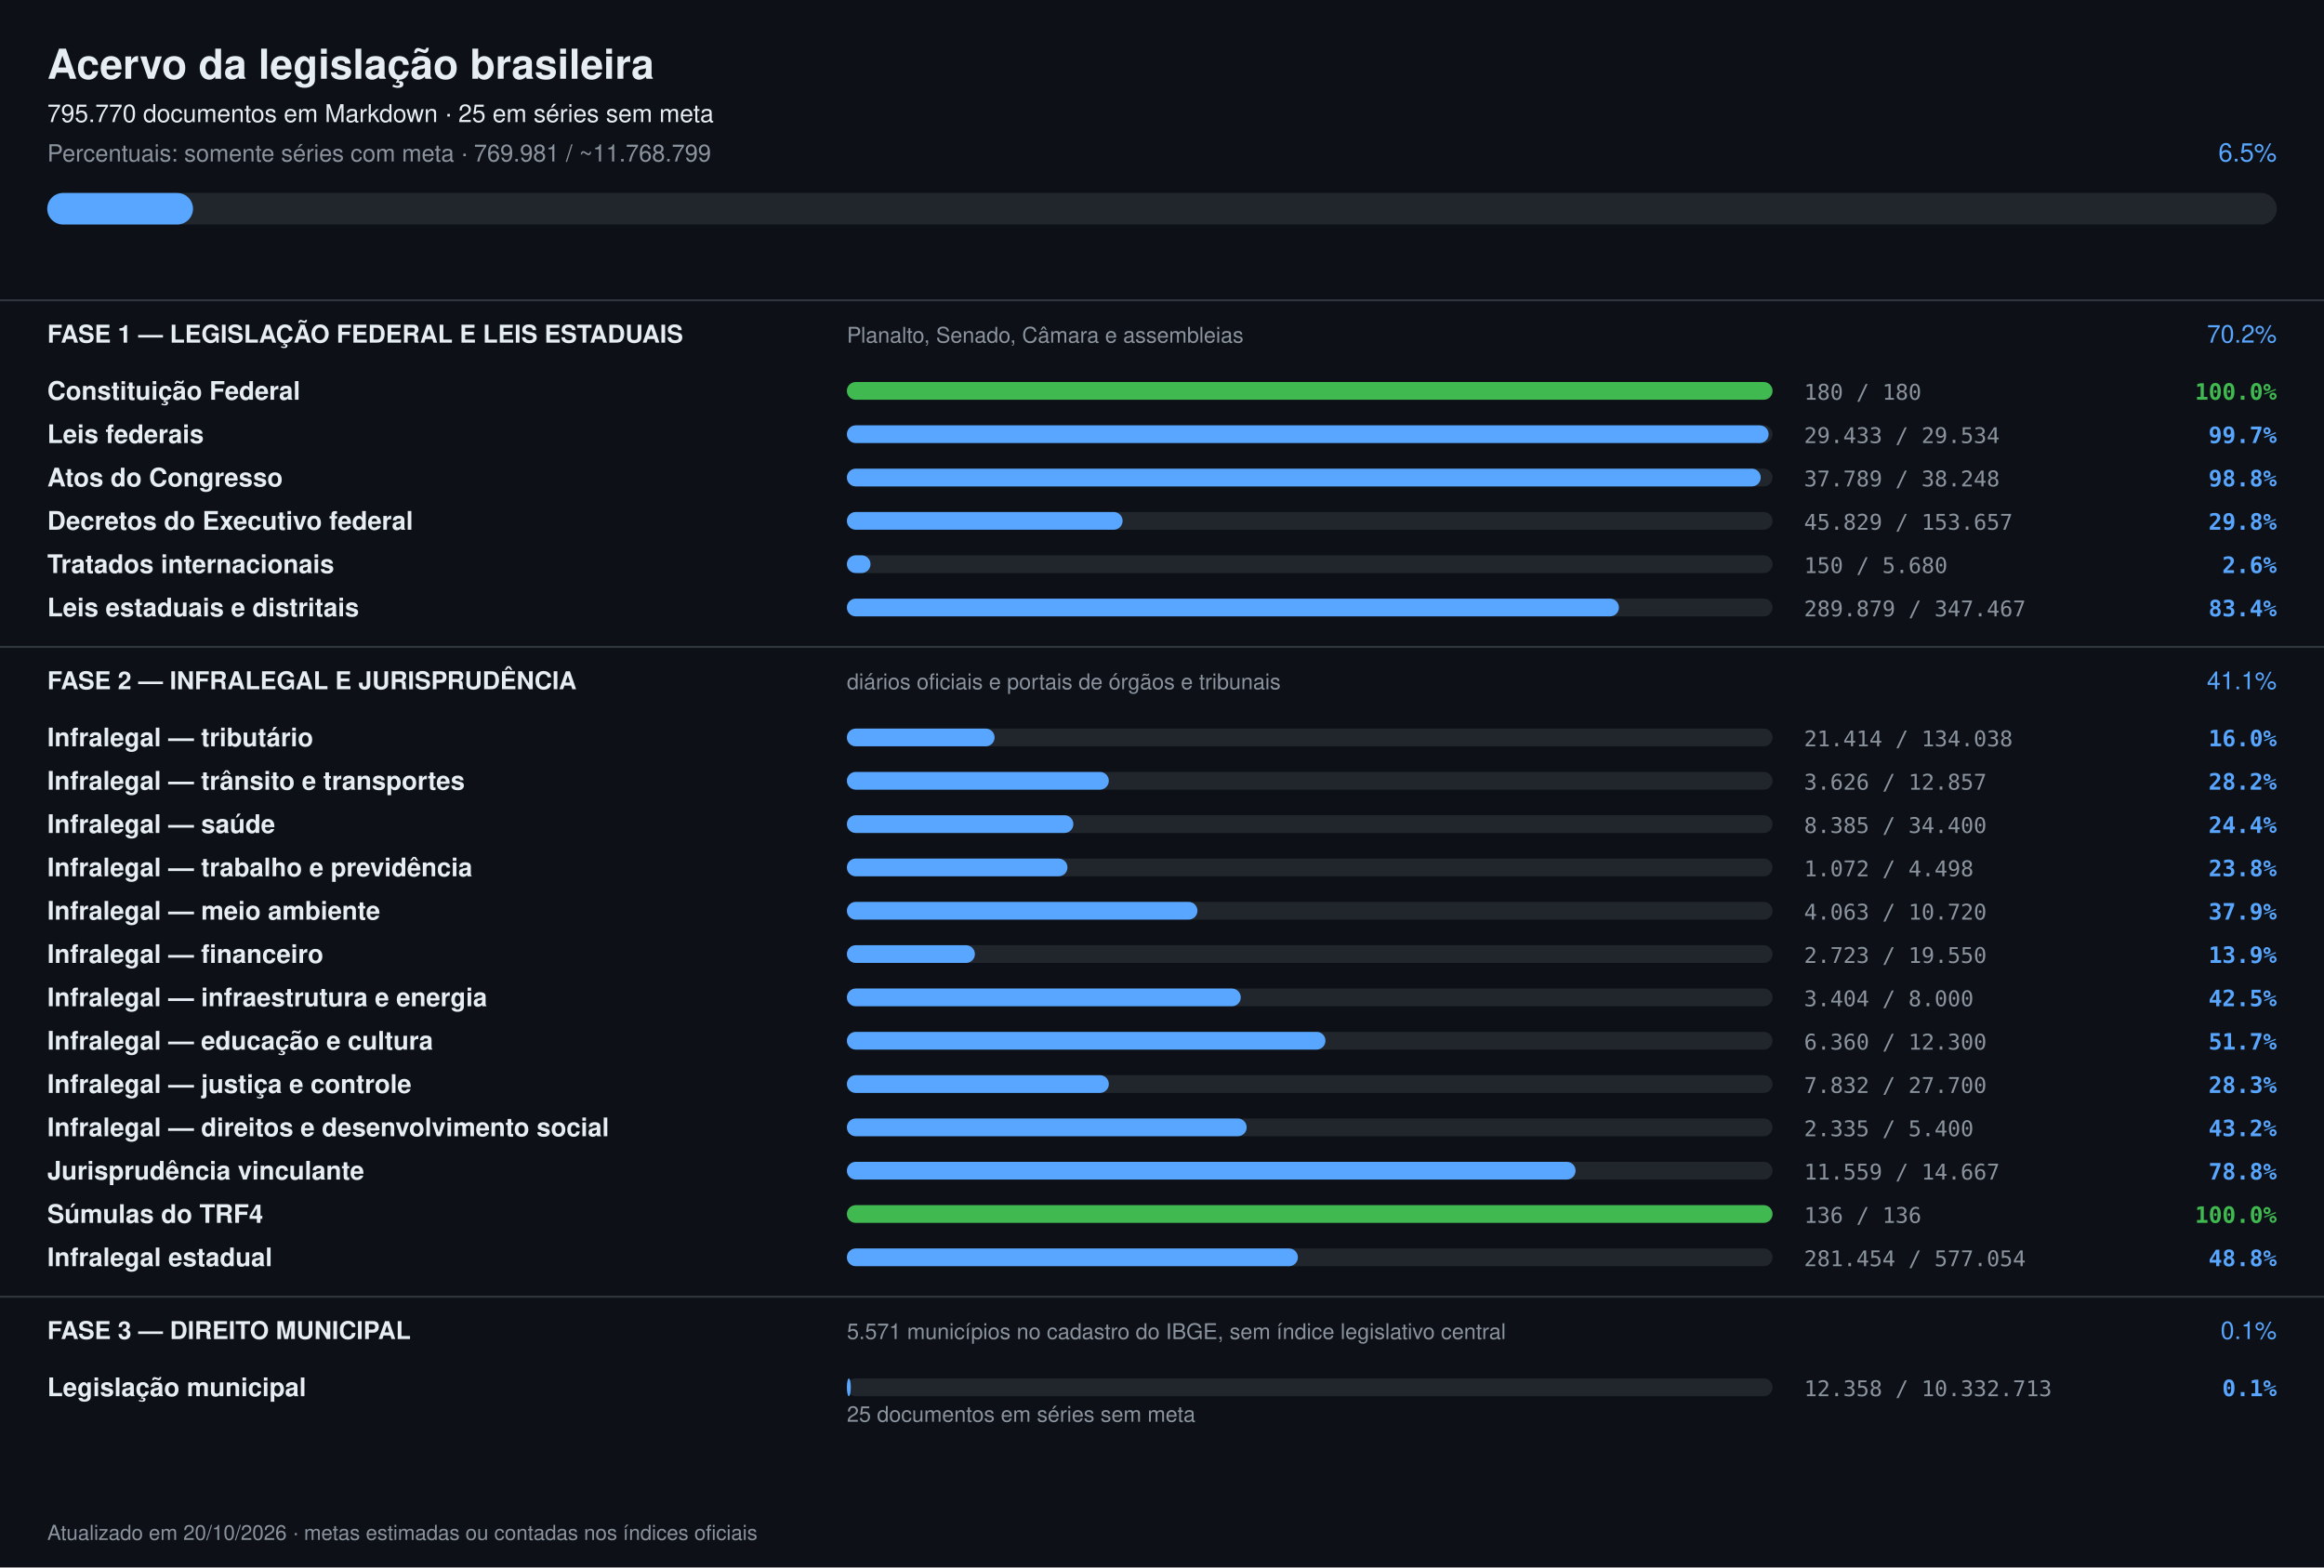
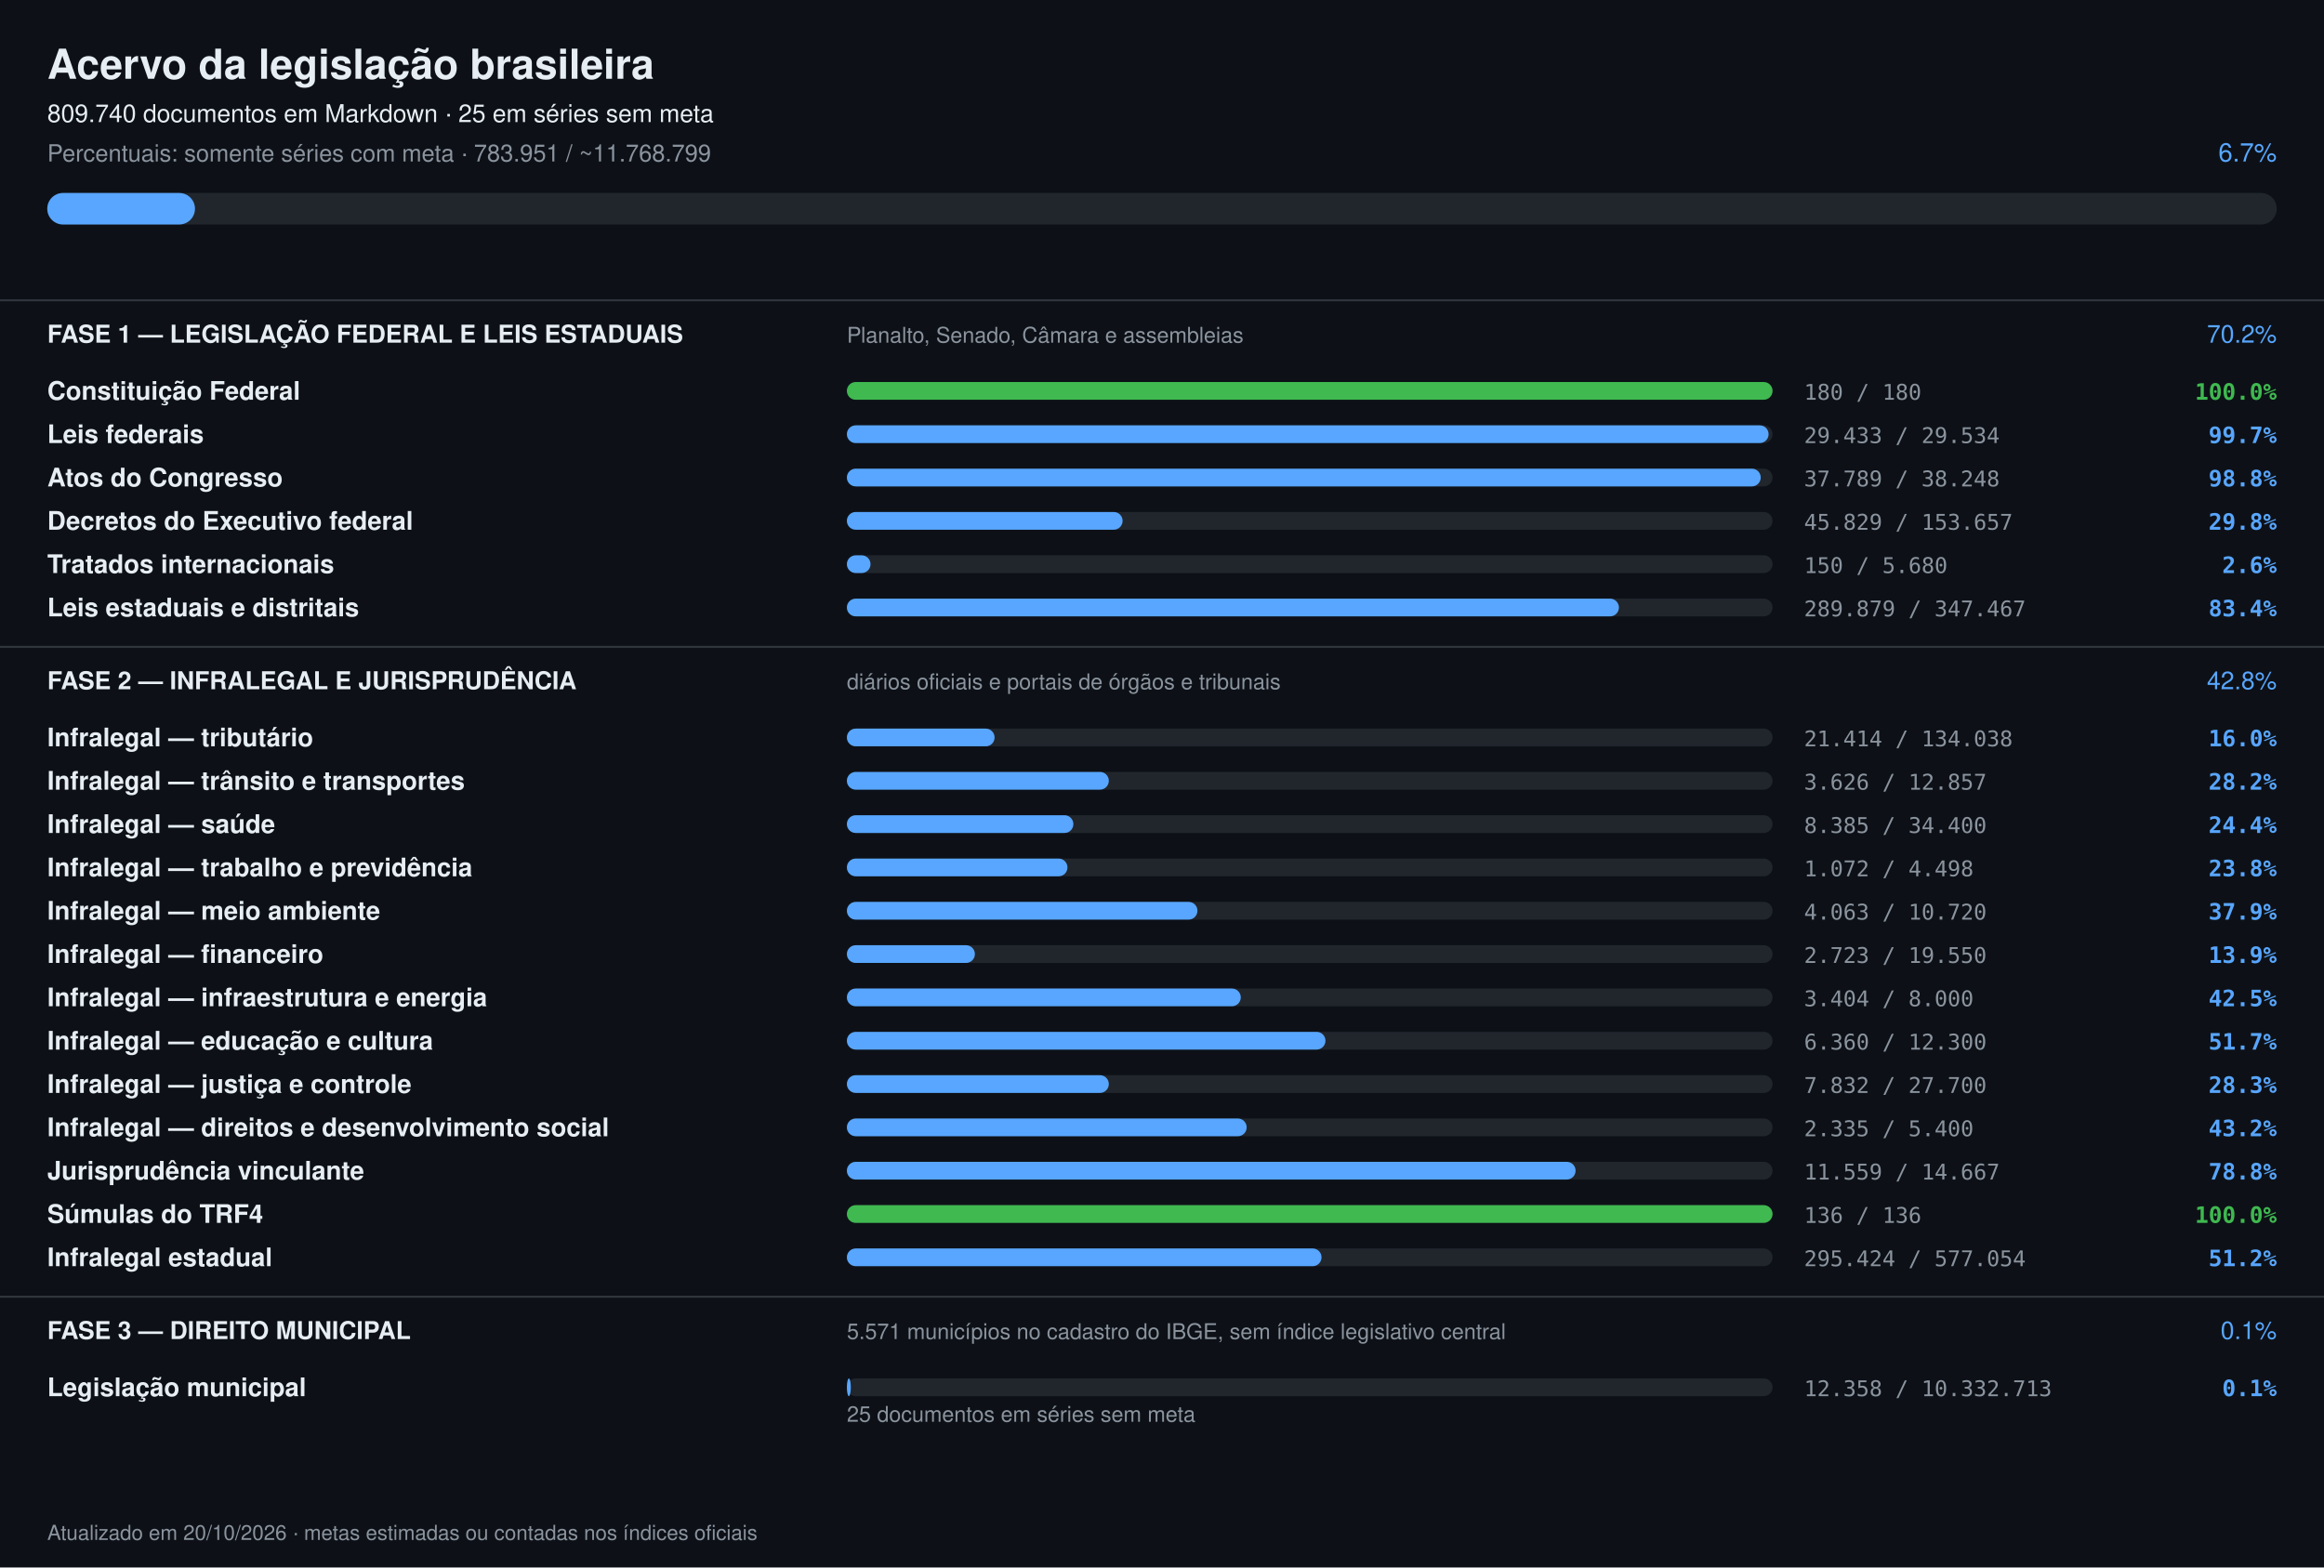
<svg xmlns="http://www.w3.org/2000/svg" width="1180" height="796" viewBox="0 0 1180 796" font-family="-apple-system,Segoe UI,Helvetica,Arial,sans-serif">
  <rect width="1180" height="796" fill="#0d1117" />
  <text x="24" y="40" font-size="21" font-weight="700" fill="#e6edf3">Acervo da legislação brasileira</text>
-   <text x="24" y="62" font-size="12.5" fill="#e6edf3">795.770 documentos em Markdown · 25 em séries sem meta</text>
-   <text x="24" y="82" font-size="12" fill="#8b949e">Percentuais: somente séries com meta · 769.981 / ~11.768.799</text>
-   <text x="1156" y="82" font-size="13" text-anchor="end" fill="#58a6ff">6.5%</text>
+   <text x="24" y="62" font-size="12.5" fill="#e6edf3">809.740 documentos em Markdown · 25 em séries sem meta</text>
+   <text x="24" y="82" font-size="12" fill="#8b949e">Percentuais: somente séries com meta · 783.951 / ~11.768.799</text>
+   <text x="1156" y="82" font-size="13" text-anchor="end" fill="#58a6ff">6.7%</text>
  <rect x="24" y="98" width="1132" height="16" rx="8" fill="#21262d" />
-   <rect x="24" y="98" width="74" height="16" rx="8" fill="#58a6ff" />
+   <rect x="24" y="98" width="75" height="16" rx="8" fill="#58a6ff" />
  <rect x="0" y="152" width="1180" height="1" fill="#30363d" />
  <text x="24" y="174" font-size="12.5" font-weight="700" fill="#e6edf3">FASE 1 — LEGISLAÇÃO FEDERAL E LEIS ESTADUAIS</text>
  <text x="430" y="174" font-size="11" fill="#8b949e">Planalto, Senado, Câmara e assembleias</text>
  <text x="1156" y="174" font-size="12.5" text-anchor="end" fill="#58a6ff">70.2%</text>
  <text x="24" y="203" font-size="13" font-weight="600" fill="#e6edf3">Constituição Federal</text>
  <rect x="430" y="194" width="470" height="9" rx="4.5" fill="#21262d" />
  <rect x="430" y="194" width="470" height="9" rx="4.5" fill="#3fb950" />
  <text x="916" y="203" font-size="11" fill="#8b949e" font-family="ui-monospace,monospace">180 / 180</text>
  <text x="1156" y="203" font-size="11.5" text-anchor="end" font-weight="600" fill="#3fb950" font-family="ui-monospace,monospace">100.0%</text>
  <text x="24" y="225" font-size="13" font-weight="600" fill="#e6edf3">Leis federais</text>
  <rect x="430" y="216" width="470" height="9" rx="4.5" fill="#21262d" />
  <rect x="430" y="216" width="468" height="9" rx="4.5" fill="#58a6ff" />
  <text x="916" y="225" font-size="11" fill="#8b949e" font-family="ui-monospace,monospace">29.433 / 29.534</text>
  <text x="1156" y="225" font-size="11.5" text-anchor="end" font-weight="600" fill="#58a6ff" font-family="ui-monospace,monospace">99.7%</text>
  <text x="24" y="247" font-size="13" font-weight="600" fill="#e6edf3">Atos do Congresso</text>
  <rect x="430" y="238" width="470" height="9" rx="4.5" fill="#21262d" />
  <rect x="430" y="238" width="464" height="9" rx="4.5" fill="#58a6ff" />
  <text x="916" y="247" font-size="11" fill="#8b949e" font-family="ui-monospace,monospace">37.789 / 38.248</text>
  <text x="1156" y="247" font-size="11.5" text-anchor="end" font-weight="600" fill="#58a6ff" font-family="ui-monospace,monospace">98.8%</text>
  <text x="24" y="269" font-size="13" font-weight="600" fill="#e6edf3">Decretos do Executivo federal</text>
  <rect x="430" y="260" width="470" height="9" rx="4.5" fill="#21262d" />
  <rect x="430" y="260" width="140" height="9" rx="4.5" fill="#58a6ff" />
  <text x="916" y="269" font-size="11" fill="#8b949e" font-family="ui-monospace,monospace">45.829 / 153.657</text>
  <text x="1156" y="269" font-size="11.5" text-anchor="end" font-weight="600" fill="#58a6ff" font-family="ui-monospace,monospace">29.8%</text>
  <text x="24" y="291" font-size="13" font-weight="600" fill="#e6edf3">Tratados internacionais</text>
  <rect x="430" y="282" width="470" height="9" rx="4.5" fill="#21262d" />
  <rect x="430" y="282" width="12" height="9" rx="4.5" fill="#58a6ff" />
  <text x="916" y="291" font-size="11" fill="#8b949e" font-family="ui-monospace,monospace">150 / 5.680</text>
  <text x="1156" y="291" font-size="11.5" text-anchor="end" font-weight="600" fill="#58a6ff" font-family="ui-monospace,monospace">2.6%</text>
  <text x="24" y="313" font-size="13" font-weight="600" fill="#e6edf3">Leis estaduais e distritais</text>
  <rect x="430" y="304" width="470" height="9" rx="4.5" fill="#21262d" />
  <rect x="430" y="304" width="392" height="9" rx="4.5" fill="#58a6ff" />
  <text x="916" y="313" font-size="11" fill="#8b949e" font-family="ui-monospace,monospace">289.879 / 347.467</text>
  <text x="1156" y="313" font-size="11.5" text-anchor="end" font-weight="600" fill="#58a6ff" font-family="ui-monospace,monospace">83.4%</text>
  <rect x="0" y="328" width="1180" height="1" fill="#30363d" />
  <text x="24" y="350" font-size="12.5" font-weight="700" fill="#e6edf3">FASE 2 — INFRALEGAL E JURISPRUDÊNCIA</text>
  <text x="430" y="350" font-size="11" fill="#8b949e">diários oficiais e portais de órgãos e tribunais</text>
-   <text x="1156" y="350" font-size="12.5" text-anchor="end" fill="#58a6ff">41.1%</text>
+   <text x="1156" y="350" font-size="12.5" text-anchor="end" fill="#58a6ff">42.8%</text>
  <text x="24" y="379" font-size="13" font-weight="600" fill="#e6edf3">Infralegal — tributário</text>
  <rect x="430" y="370" width="470" height="9" rx="4.5" fill="#21262d" />
  <rect x="430" y="370" width="75" height="9" rx="4.5" fill="#58a6ff" />
  <text x="916" y="379" font-size="11" fill="#8b949e" font-family="ui-monospace,monospace">21.414 / 134.038</text>
  <text x="1156" y="379" font-size="11.5" text-anchor="end" font-weight="600" fill="#58a6ff" font-family="ui-monospace,monospace">16.0%</text>
  <text x="24" y="401" font-size="13" font-weight="600" fill="#e6edf3">Infralegal — trânsito e transportes</text>
  <rect x="430" y="392" width="470" height="9" rx="4.5" fill="#21262d" />
  <rect x="430" y="392" width="133" height="9" rx="4.5" fill="#58a6ff" />
  <text x="916" y="401" font-size="11" fill="#8b949e" font-family="ui-monospace,monospace">3.626 / 12.857</text>
  <text x="1156" y="401" font-size="11.5" text-anchor="end" font-weight="600" fill="#58a6ff" font-family="ui-monospace,monospace">28.2%</text>
  <text x="24" y="423" font-size="13" font-weight="600" fill="#e6edf3">Infralegal — saúde</text>
  <rect x="430" y="414" width="470" height="9" rx="4.5" fill="#21262d" />
  <rect x="430" y="414" width="115" height="9" rx="4.5" fill="#58a6ff" />
  <text x="916" y="423" font-size="11" fill="#8b949e" font-family="ui-monospace,monospace">8.385 / 34.400</text>
  <text x="1156" y="423" font-size="11.5" text-anchor="end" font-weight="600" fill="#58a6ff" font-family="ui-monospace,monospace">24.4%</text>
  <text x="24" y="445" font-size="13" font-weight="600" fill="#e6edf3">Infralegal — trabalho e previdência</text>
  <rect x="430" y="436" width="470" height="9" rx="4.5" fill="#21262d" />
  <rect x="430" y="436" width="112" height="9" rx="4.5" fill="#58a6ff" />
  <text x="916" y="445" font-size="11" fill="#8b949e" font-family="ui-monospace,monospace">1.072 / 4.498</text>
  <text x="1156" y="445" font-size="11.5" text-anchor="end" font-weight="600" fill="#58a6ff" font-family="ui-monospace,monospace">23.8%</text>
  <text x="24" y="467" font-size="13" font-weight="600" fill="#e6edf3">Infralegal — meio ambiente</text>
  <rect x="430" y="458" width="470" height="9" rx="4.5" fill="#21262d" />
  <rect x="430" y="458" width="178" height="9" rx="4.5" fill="#58a6ff" />
  <text x="916" y="467" font-size="11" fill="#8b949e" font-family="ui-monospace,monospace">4.063 / 10.720</text>
  <text x="1156" y="467" font-size="11.5" text-anchor="end" font-weight="600" fill="#58a6ff" font-family="ui-monospace,monospace">37.9%</text>
  <text x="24" y="489" font-size="13" font-weight="600" fill="#e6edf3">Infralegal — financeiro</text>
  <rect x="430" y="480" width="470" height="9" rx="4.5" fill="#21262d" />
  <rect x="430" y="480" width="65" height="9" rx="4.5" fill="#58a6ff" />
  <text x="916" y="489" font-size="11" fill="#8b949e" font-family="ui-monospace,monospace">2.723 / 19.550</text>
  <text x="1156" y="489" font-size="11.5" text-anchor="end" font-weight="600" fill="#58a6ff" font-family="ui-monospace,monospace">13.9%</text>
  <text x="24" y="511" font-size="13" font-weight="600" fill="#e6edf3">Infralegal — infraestrutura e energia</text>
  <rect x="430" y="502" width="470" height="9" rx="4.5" fill="#21262d" />
  <rect x="430" y="502" width="200" height="9" rx="4.5" fill="#58a6ff" />
  <text x="916" y="511" font-size="11" fill="#8b949e" font-family="ui-monospace,monospace">3.404 / 8.000</text>
  <text x="1156" y="511" font-size="11.5" text-anchor="end" font-weight="600" fill="#58a6ff" font-family="ui-monospace,monospace">42.5%</text>
  <text x="24" y="533" font-size="13" font-weight="600" fill="#e6edf3">Infralegal — educação e cultura</text>
  <rect x="430" y="524" width="470" height="9" rx="4.5" fill="#21262d" />
  <rect x="430" y="524" width="243" height="9" rx="4.5" fill="#58a6ff" />
  <text x="916" y="533" font-size="11" fill="#8b949e" font-family="ui-monospace,monospace">6.360 / 12.300</text>
  <text x="1156" y="533" font-size="11.5" text-anchor="end" font-weight="600" fill="#58a6ff" font-family="ui-monospace,monospace">51.7%</text>
  <text x="24" y="555" font-size="13" font-weight="600" fill="#e6edf3">Infralegal — justiça e controle</text>
  <rect x="430" y="546" width="470" height="9" rx="4.5" fill="#21262d" />
  <rect x="430" y="546" width="133" height="9" rx="4.5" fill="#58a6ff" />
  <text x="916" y="555" font-size="11" fill="#8b949e" font-family="ui-monospace,monospace">7.832 / 27.700</text>
  <text x="1156" y="555" font-size="11.5" text-anchor="end" font-weight="600" fill="#58a6ff" font-family="ui-monospace,monospace">28.3%</text>
  <text x="24" y="577" font-size="13" font-weight="600" fill="#e6edf3">Infralegal — direitos e desenvolvimento social</text>
  <rect x="430" y="568" width="470" height="9" rx="4.5" fill="#21262d" />
  <rect x="430" y="568" width="203" height="9" rx="4.5" fill="#58a6ff" />
  <text x="916" y="577" font-size="11" fill="#8b949e" font-family="ui-monospace,monospace">2.335 / 5.400</text>
  <text x="1156" y="577" font-size="11.5" text-anchor="end" font-weight="600" fill="#58a6ff" font-family="ui-monospace,monospace">43.2%</text>
  <text x="24" y="599" font-size="13" font-weight="600" fill="#e6edf3">Jurisprudência vinculante</text>
  <rect x="430" y="590" width="470" height="9" rx="4.5" fill="#21262d" />
  <rect x="430" y="590" width="370" height="9" rx="4.5" fill="#58a6ff" />
  <text x="916" y="599" font-size="11" fill="#8b949e" font-family="ui-monospace,monospace">11.559 / 14.667</text>
  <text x="1156" y="599" font-size="11.5" text-anchor="end" font-weight="600" fill="#58a6ff" font-family="ui-monospace,monospace">78.8%</text>
  <text x="24" y="621" font-size="13" font-weight="600" fill="#e6edf3">Súmulas do TRF4</text>
  <rect x="430" y="612" width="470" height="9" rx="4.5" fill="#21262d" />
  <rect x="430" y="612" width="470" height="9" rx="4.5" fill="#3fb950" />
  <text x="916" y="621" font-size="11" fill="#8b949e" font-family="ui-monospace,monospace">136 / 136</text>
  <text x="1156" y="621" font-size="11.5" text-anchor="end" font-weight="600" fill="#3fb950" font-family="ui-monospace,monospace">100.0%</text>
  <text x="24" y="643" font-size="13" font-weight="600" fill="#e6edf3">Infralegal estadual</text>
  <rect x="430" y="634" width="470" height="9" rx="4.5" fill="#21262d" />
-   <rect x="430" y="634" width="229" height="9" rx="4.5" fill="#58a6ff" />
-   <text x="916" y="643" font-size="11" fill="#8b949e" font-family="ui-monospace,monospace">281.454 / 577.054</text>
-   <text x="1156" y="643" font-size="11.5" text-anchor="end" font-weight="600" fill="#58a6ff" font-family="ui-monospace,monospace">48.8%</text>
+   <rect x="430" y="634" width="241" height="9" rx="4.5" fill="#58a6ff" />
+   <text x="916" y="643" font-size="11" fill="#8b949e" font-family="ui-monospace,monospace">295.424 / 577.054</text>
+   <text x="1156" y="643" font-size="11.5" text-anchor="end" font-weight="600" fill="#58a6ff" font-family="ui-monospace,monospace">51.2%</text>
  <rect x="0" y="658" width="1180" height="1" fill="#30363d" />
  <text x="24" y="680" font-size="12.5" font-weight="700" fill="#e6edf3">FASE 3 — DIREITO MUNICIPAL</text>
  <text x="430" y="680" font-size="11" fill="#8b949e">5.571 municípios no cadastro do IBGE, sem índice legislativo central</text>
  <text x="1156" y="680" font-size="12.5" text-anchor="end" fill="#58a6ff">0.1%</text>
  <text x="24" y="709" font-size="13" font-weight="600" fill="#e6edf3">Legislação municipal</text>
  <rect x="430" y="700" width="470" height="9" rx="4.5" fill="#21262d" />
  <rect x="430" y="700" width="2" height="9" rx="4.5" fill="#58a6ff" />
  <text x="916" y="709" font-size="11" fill="#8b949e" font-family="ui-monospace,monospace">12.358 / 10.332.713</text>
  <text x="1156" y="709" font-size="11.5" text-anchor="end" font-weight="600" fill="#58a6ff" font-family="ui-monospace,monospace">0.1%</text>
  <text x="430" y="722" font-size="11" fill="#8b949e">25 documentos em séries sem meta</text>
  <text x="24" y="782" font-size="10.5" fill="#8b949e">Atualizado em 20/10/2026 · metas estimadas ou contadas nos índices oficiais</text>
</svg>
